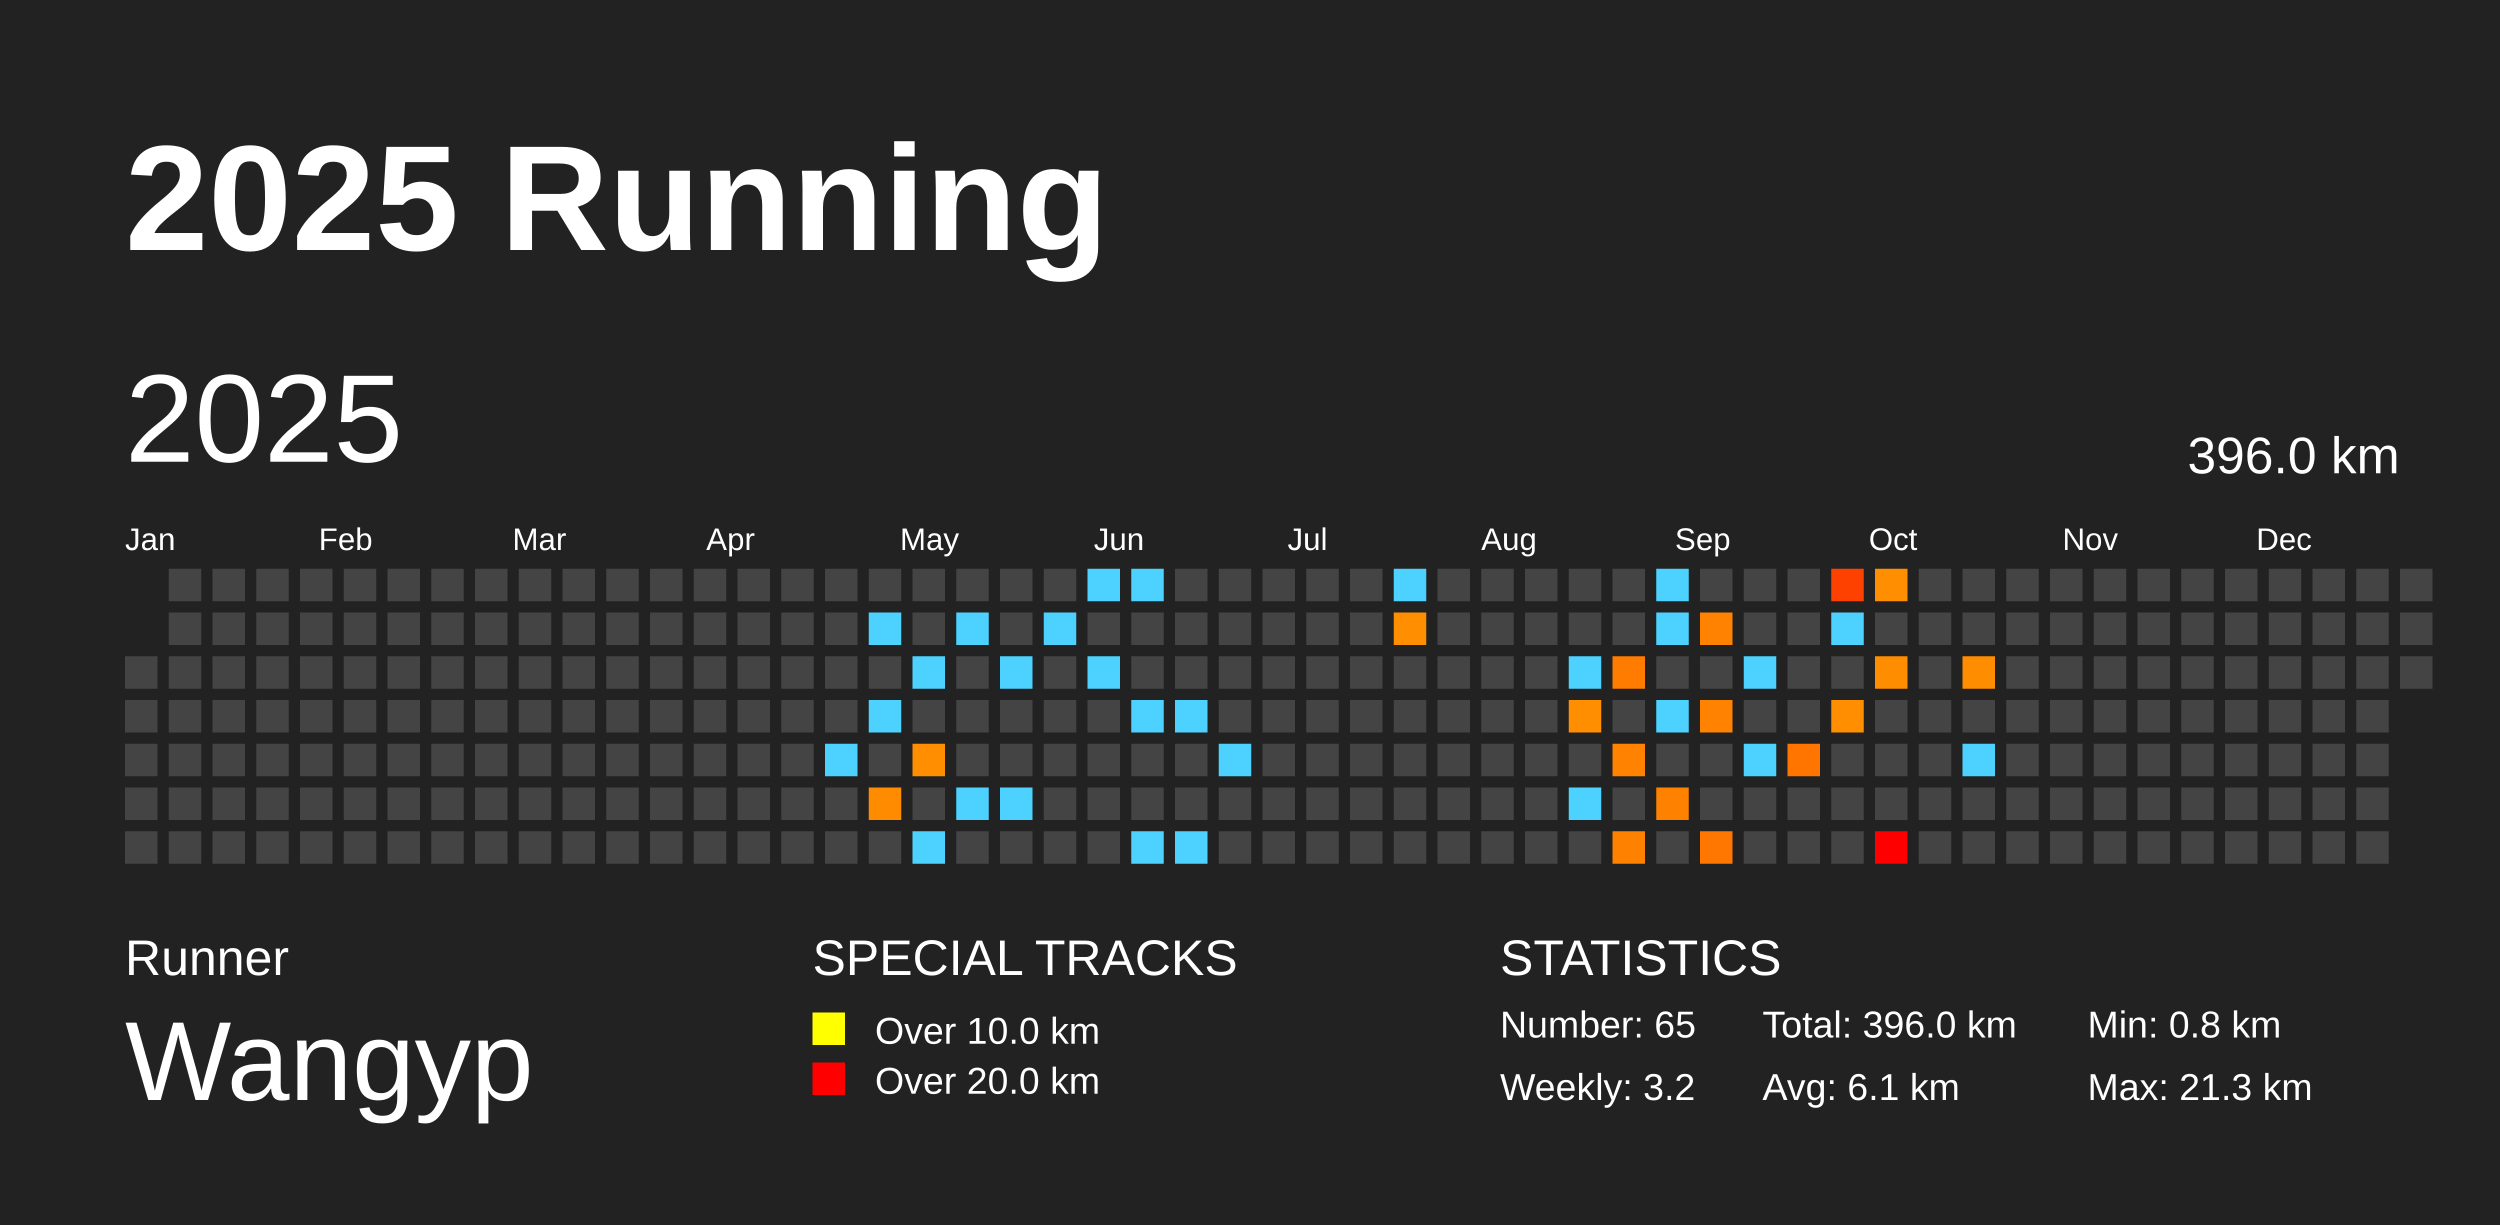
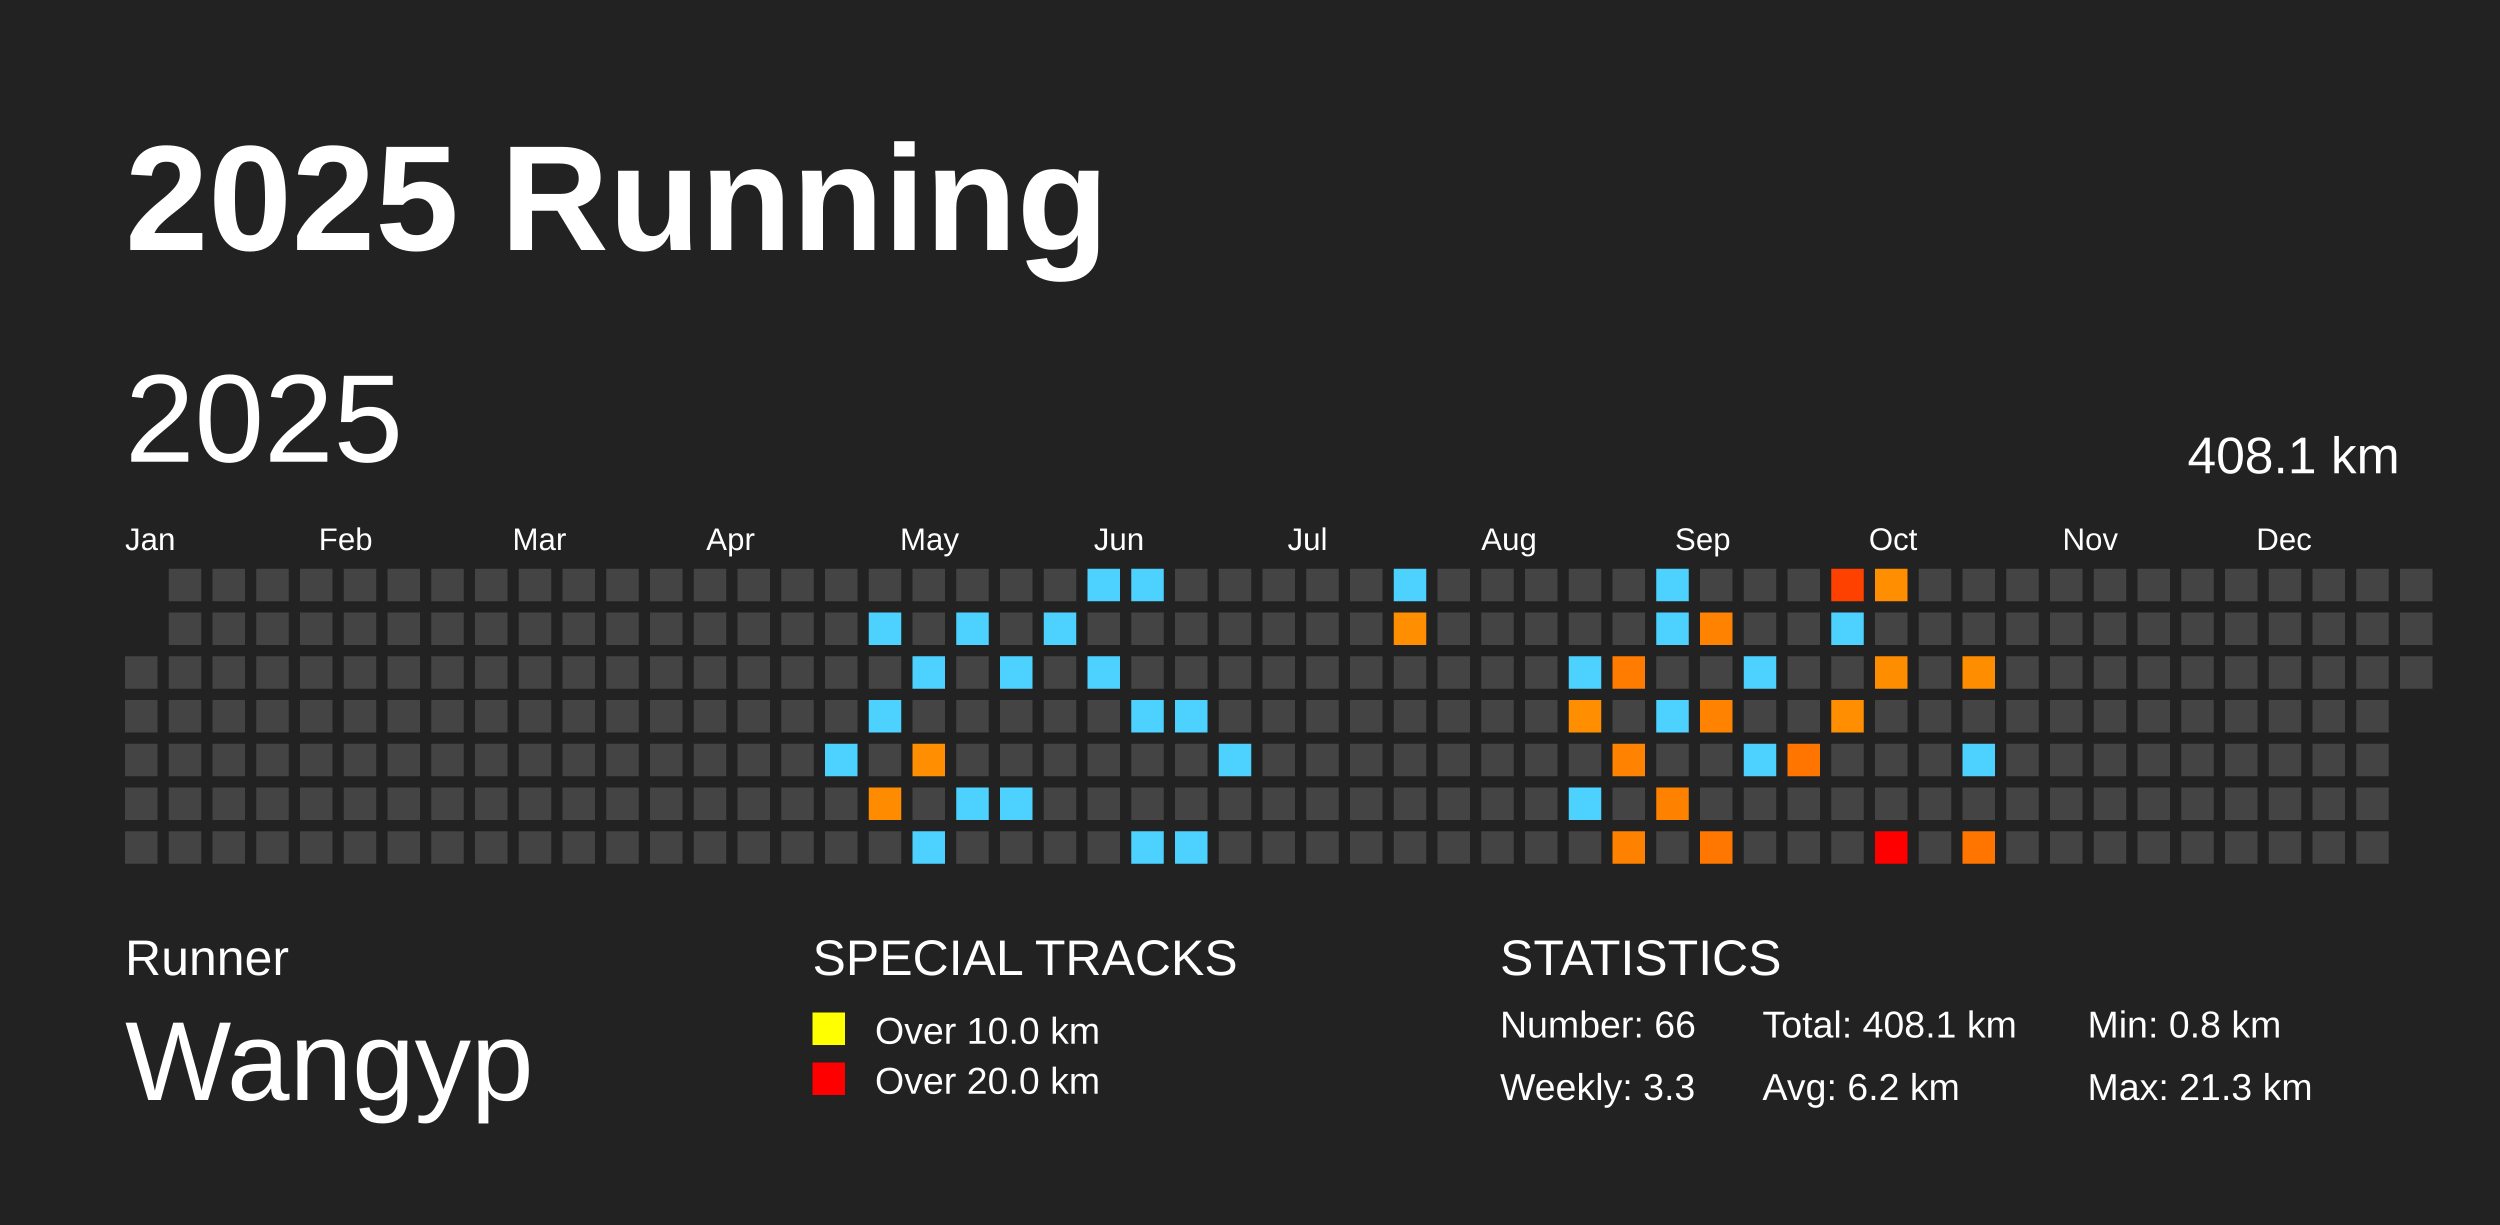
<svg xmlns="http://www.w3.org/2000/svg" baseProfile="full" height="98mm" version="1.1" viewBox="0,0,200,98" width="200mm">
  <defs />
  <rect fill="#222222" height="98" width="200" x="0" y="0" />
  <text fill="#FFFFFF" style="font-size:12px; font-family:Arial; font-weight:bold;" x="10" y="20">2025 Running</text>
  <text fill="#FFFFFF" style="font-size:4px; font-family:Arial" x="10" y="78">Runner</text>
  <text fill="#FFFFFF" style="font-size:9px; font-family:Arial" x="10" y="88">Wangyp</text>
  <text fill="#FFFFFF" style="font-size:4px; font-family:Arial" x="65" y="78">SPECIAL TRACKS</text>
  <rect fill="yellow" height="2.6" width="2.6" x="65" y="81" />
  <text fill="#FFFFFF" style="font-size:3px; font-family:Arial" x="70" y="83.5">Over 10.0 km</text>
  <rect fill="red" height="2.6" width="2.6" x="65" y="85" />
  <text fill="#FFFFFF" style="font-size:3px; font-family:Arial" x="70" y="87.5">Over 20.0 km</text>
  <text fill="#FFFFFF" style="font-size:4px; font-family:Arial" x="120" y="78">STATISTICS</text>
-   <text fill="#FFFFFF" style="font-size:3px; font-family:Arial" x="120" y="83">Number: 65</text>
-   <text fill="#FFFFFF" style="font-size:3px; font-family:Arial" x="120" y="88">Weekly: 3.2</text>
-   <text fill="#FFFFFF" style="font-size:3px; font-family:Arial" x="141" y="83">Total: 396.0 km</text>
-   <text fill="#FFFFFF" style="font-size:3px; font-family:Arial" x="141" y="88">Avg: 6.1 km</text>
+   <text fill="#FFFFFF" style="font-size:3px; font-family:Arial" x="120" y="83">Number: 66</text>
+   <text fill="#FFFFFF" style="font-size:3px; font-family:Arial" x="120" y="88">Weekly: 3.3</text>
+   <text fill="#FFFFFF" style="font-size:3px; font-family:Arial" x="141" y="83">Total: 408.1 km</text>
+   <text fill="#FFFFFF" style="font-size:3px; font-family:Arial" x="141" y="88">Avg: 6.2 km</text>
  <text fill="#FFFFFF" style="font-size:3px; font-family:Arial" x="167" y="83">Min: 0.8 km</text>
  <text fill="#FFFFFF" style="font-size:3px; font-family:Arial" x="167" y="88">Max: 21.3 km</text>
  <text dominant-baseline="hanging" fill="#FFFFFF" style="font-size:10.0px; font-family:Arial;" x="10" y="30">2025</text>
-   <text dominant-baseline="hanging" fill="#FFFFFF" style="font-size:4.125px; font-family:Arial;" x="175" y="35">396.0 km</text>
+   <text dominant-baseline="hanging" fill="#FFFFFF" style="font-size:4.125px; font-family:Arial;" x="175" y="35">408.1 km</text>
  <text fill="#FFFFFF" style="font-size:2.5px; font-family:Arial" x="10.0" y="44">Jan</text>
  <text fill="#FFFFFF" style="font-size:2.5px; font-family:Arial" x="25.5" y="44">Feb</text>
  <text fill="#FFFFFF" style="font-size:2.5px; font-family:Arial" x="41.0" y="44">Mar</text>
  <text fill="#FFFFFF" style="font-size:2.5px; font-family:Arial" x="56.5" y="44">Apr</text>
  <text fill="#FFFFFF" style="font-size:2.5px; font-family:Arial" x="72.0" y="44">May</text>
  <text fill="#FFFFFF" style="font-size:2.5px; font-family:Arial" x="87.5" y="44">Jun</text>
  <text fill="#FFFFFF" style="font-size:2.5px; font-family:Arial" x="103.0" y="44">Jul</text>
  <text fill="#FFFFFF" style="font-size:2.5px; font-family:Arial" x="118.5" y="44">Aug</text>
  <text fill="#FFFFFF" style="font-size:2.5px; font-family:Arial" x="134.0" y="44">Sep</text>
  <text fill="#FFFFFF" style="font-size:2.5px; font-family:Arial" x="149.5" y="44">Oct</text>
  <text fill="#FFFFFF" style="font-size:2.5px; font-family:Arial" x="165.0" y="44">Nov</text>
  <text fill="#FFFFFF" style="font-size:2.5px; font-family:Arial" x="180.5" y="44">Dec</text>
  <rect fill="#444444" height="2.6" width="2.6" x="10.0" y="52.5" />
  <rect fill="#444444" height="2.6" width="2.6" x="10.0" y="56.0" />
  <rect fill="#444444" height="2.6" width="2.6" x="10.0" y="59.5" />
  <rect fill="#444444" height="2.6" width="2.6" x="10.0" y="63.0" />
  <rect fill="#444444" height="2.6" width="2.6" x="10.0" y="66.5" />
  <rect fill="#444444" height="2.6" width="2.6" x="13.5" y="45.5" />
  <rect fill="#444444" height="2.6" width="2.6" x="13.5" y="49.0" />
  <rect fill="#444444" height="2.6" width="2.6" x="13.5" y="52.5" />
  <rect fill="#444444" height="2.6" width="2.6" x="13.5" y="56.0" />
  <rect fill="#444444" height="2.6" width="2.6" x="13.5" y="59.5" />
  <rect fill="#444444" height="2.6" width="2.6" x="13.5" y="63.0" />
  <rect fill="#444444" height="2.6" width="2.6" x="13.5" y="66.5" />
  <rect fill="#444444" height="2.6" width="2.6" x="17.0" y="45.5" />
  <rect fill="#444444" height="2.6" width="2.6" x="17.0" y="49.0" />
  <rect fill="#444444" height="2.6" width="2.6" x="17.0" y="52.5" />
  <rect fill="#444444" height="2.6" width="2.6" x="17.0" y="56.0" />
  <rect fill="#444444" height="2.6" width="2.6" x="17.0" y="59.5" />
  <rect fill="#444444" height="2.6" width="2.6" x="17.0" y="63.0" />
  <rect fill="#444444" height="2.6" width="2.6" x="17.0" y="66.5" />
  <rect fill="#444444" height="2.6" width="2.6" x="20.5" y="45.5" />
  <rect fill="#444444" height="2.6" width="2.6" x="20.5" y="49.0" />
  <rect fill="#444444" height="2.6" width="2.6" x="20.5" y="52.5" />
  <rect fill="#444444" height="2.6" width="2.6" x="20.5" y="56.0" />
  <rect fill="#444444" height="2.6" width="2.6" x="20.5" y="59.5" />
  <rect fill="#444444" height="2.6" width="2.6" x="20.5" y="63.0" />
  <rect fill="#444444" height="2.6" width="2.6" x="20.5" y="66.5" />
  <rect fill="#444444" height="2.6" width="2.6" x="24.0" y="45.5" />
  <rect fill="#444444" height="2.6" width="2.6" x="24.0" y="49.0" />
  <rect fill="#444444" height="2.6" width="2.6" x="24.0" y="52.5" />
  <rect fill="#444444" height="2.6" width="2.6" x="24.0" y="56.0" />
  <rect fill="#444444" height="2.6" width="2.6" x="24.0" y="59.5" />
  <rect fill="#444444" height="2.6" width="2.6" x="24.0" y="63.0" />
  <rect fill="#444444" height="2.6" width="2.6" x="24.0" y="66.5" />
  <rect fill="#444444" height="2.6" width="2.6" x="27.5" y="45.5" />
  <rect fill="#444444" height="2.6" width="2.6" x="27.5" y="49.0" />
  <rect fill="#444444" height="2.6" width="2.6" x="27.5" y="52.5" />
  <rect fill="#444444" height="2.6" width="2.6" x="27.5" y="56.0" />
  <rect fill="#444444" height="2.6" width="2.6" x="27.5" y="59.5" />
  <rect fill="#444444" height="2.6" width="2.6" x="27.5" y="63.0" />
  <rect fill="#444444" height="2.6" width="2.6" x="27.5" y="66.5" />
  <rect fill="#444444" height="2.6" width="2.6" x="31.0" y="45.5" />
  <rect fill="#444444" height="2.6" width="2.6" x="31.0" y="49.0" />
  <rect fill="#444444" height="2.6" width="2.6" x="31.0" y="52.5" />
  <rect fill="#444444" height="2.6" width="2.6" x="31.0" y="56.0" />
  <rect fill="#444444" height="2.6" width="2.6" x="31.0" y="59.5" />
  <rect fill="#444444" height="2.6" width="2.6" x="31.0" y="63.0" />
  <rect fill="#444444" height="2.6" width="2.6" x="31.0" y="66.5" />
  <rect fill="#444444" height="2.6" width="2.6" x="34.5" y="45.5" />
  <rect fill="#444444" height="2.6" width="2.6" x="34.5" y="49.0" />
  <rect fill="#444444" height="2.6" width="2.6" x="34.5" y="52.5" />
  <rect fill="#444444" height="2.6" width="2.6" x="34.5" y="56.0" />
  <rect fill="#444444" height="2.6" width="2.6" x="34.5" y="59.5" />
  <rect fill="#444444" height="2.6" width="2.6" x="34.5" y="63.0" />
  <rect fill="#444444" height="2.6" width="2.6" x="34.5" y="66.5" />
  <rect fill="#444444" height="2.6" width="2.6" x="38.0" y="45.5" />
  <rect fill="#444444" height="2.6" width="2.6" x="38.0" y="49.0" />
  <rect fill="#444444" height="2.6" width="2.6" x="38.0" y="52.5" />
  <rect fill="#444444" height="2.6" width="2.6" x="38.0" y="56.0" />
  <rect fill="#444444" height="2.6" width="2.6" x="38.0" y="59.5" />
  <rect fill="#444444" height="2.6" width="2.6" x="38.0" y="63.0" />
  <rect fill="#444444" height="2.6" width="2.6" x="38.0" y="66.5" />
  <rect fill="#444444" height="2.6" width="2.6" x="41.5" y="45.5" />
  <rect fill="#444444" height="2.6" width="2.6" x="41.5" y="49.0" />
  <rect fill="#444444" height="2.6" width="2.6" x="41.5" y="52.5" />
  <rect fill="#444444" height="2.6" width="2.6" x="41.5" y="56.0" />
  <rect fill="#444444" height="2.6" width="2.6" x="41.5" y="59.5" />
  <rect fill="#444444" height="2.6" width="2.6" x="41.5" y="63.0" />
  <rect fill="#444444" height="2.6" width="2.6" x="41.5" y="66.5" />
  <rect fill="#444444" height="2.6" width="2.6" x="45.0" y="45.5" />
  <rect fill="#444444" height="2.6" width="2.6" x="45.0" y="49.0" />
  <rect fill="#444444" height="2.6" width="2.6" x="45.0" y="52.5" />
  <rect fill="#444444" height="2.6" width="2.6" x="45.0" y="56.0" />
  <rect fill="#444444" height="2.6" width="2.6" x="45.0" y="59.5" />
  <rect fill="#444444" height="2.6" width="2.6" x="45.0" y="63.0" />
  <rect fill="#444444" height="2.6" width="2.6" x="45.0" y="66.5" />
  <rect fill="#444444" height="2.6" width="2.6" x="48.5" y="45.5" />
  <rect fill="#444444" height="2.6" width="2.6" x="48.5" y="49.0" />
  <rect fill="#444444" height="2.6" width="2.6" x="48.5" y="52.5" />
  <rect fill="#444444" height="2.6" width="2.6" x="48.5" y="56.0" />
  <rect fill="#444444" height="2.6" width="2.6" x="48.5" y="59.5" />
  <rect fill="#444444" height="2.6" width="2.6" x="48.5" y="63.0" />
  <rect fill="#444444" height="2.6" width="2.6" x="48.5" y="66.5" />
  <rect fill="#444444" height="2.6" width="2.6" x="52.0" y="45.5" />
  <rect fill="#444444" height="2.6" width="2.6" x="52.0" y="49.0" />
  <rect fill="#444444" height="2.6" width="2.6" x="52.0" y="52.5" />
  <rect fill="#444444" height="2.6" width="2.6" x="52.0" y="56.0" />
  <rect fill="#444444" height="2.6" width="2.6" x="52.0" y="59.5" />
  <rect fill="#444444" height="2.6" width="2.6" x="52.0" y="63.0" />
  <rect fill="#444444" height="2.6" width="2.6" x="52.0" y="66.5" />
  <rect fill="#444444" height="2.6" width="2.6" x="55.5" y="45.5" />
  <rect fill="#444444" height="2.6" width="2.6" x="55.5" y="49.0" />
  <rect fill="#444444" height="2.6" width="2.6" x="55.5" y="52.5" />
  <rect fill="#444444" height="2.6" width="2.6" x="55.5" y="56.0" />
  <rect fill="#444444" height="2.6" width="2.6" x="55.5" y="59.5" />
  <rect fill="#444444" height="2.6" width="2.6" x="55.5" y="63.0" />
  <rect fill="#444444" height="2.6" width="2.6" x="55.5" y="66.5" />
  <rect fill="#444444" height="2.6" width="2.6" x="59.0" y="45.5" />
  <rect fill="#444444" height="2.6" width="2.6" x="59.0" y="49.0" />
  <rect fill="#444444" height="2.6" width="2.6" x="59.0" y="52.5" />
  <rect fill="#444444" height="2.6" width="2.6" x="59.0" y="56.0" />
  <rect fill="#444444" height="2.6" width="2.6" x="59.0" y="59.5" />
  <rect fill="#444444" height="2.6" width="2.6" x="59.0" y="63.0" />
  <rect fill="#444444" height="2.6" width="2.6" x="59.0" y="66.5" />
  <rect fill="#444444" height="2.6" width="2.6" x="62.5" y="45.5" />
  <rect fill="#444444" height="2.6" width="2.6" x="62.5" y="49.0" />
  <rect fill="#444444" height="2.6" width="2.6" x="62.5" y="52.5" />
  <rect fill="#444444" height="2.6" width="2.6" x="62.5" y="56.0" />
  <rect fill="#444444" height="2.6" width="2.6" x="62.5" y="59.5" />
  <rect fill="#444444" height="2.6" width="2.6" x="62.5" y="63.0" />
  <rect fill="#444444" height="2.6" width="2.6" x="62.5" y="66.5" />
  <rect fill="#444444" height="2.6" width="2.6" x="66.0" y="45.5" />
  <rect fill="#444444" height="2.6" width="2.6" x="66.0" y="49.0" />
  <rect fill="#444444" height="2.6" width="2.6" x="66.0" y="52.5" />
  <rect fill="#444444" height="2.6" width="2.6" x="66.0" y="56.0" />
  <rect fill="#4dd2ff" height="2.6" width="2.6" x="66.0" y="59.5" />
  <rect fill="#444444" height="2.6" width="2.6" x="66.0" y="63.0" />
  <rect fill="#444444" height="2.6" width="2.6" x="66.0" y="66.5" />
  <rect fill="#444444" height="2.6" width="2.6" x="69.5" y="45.5" />
  <rect fill="#4dd2ff" height="2.6" width="2.6" x="69.5" y="49.0" />
  <rect fill="#444444" height="2.6" width="2.6" x="69.5" y="52.5" />
  <rect fill="#4dd2ff" height="2.6" width="2.6" x="69.5" y="56.0" />
  <rect fill="#444444" height="2.6" width="2.6" x="69.5" y="59.5" />
  <rect fill="#ff8c00" height="2.6" width="2.6" x="69.5" y="63.0" />
  <rect fill="#444444" height="2.6" width="2.6" x="69.5" y="66.5" />
  <rect fill="#444444" height="2.6" width="2.6" x="73.0" y="45.5" />
  <rect fill="#444444" height="2.6" width="2.6" x="73.0" y="49.0" />
  <rect fill="#4dd2ff" height="2.6" width="2.6" x="73.0" y="52.5" />
  <rect fill="#444444" height="2.6" width="2.6" x="73.0" y="56.0" />
  <rect fill="#ff8e00" height="2.6" width="2.6" x="73.0" y="59.5" />
  <rect fill="#444444" height="2.6" width="2.6" x="73.0" y="63.0" />
  <rect fill="#4dd2ff" height="2.6" width="2.6" x="73.0" y="66.5" />
  <rect fill="#444444" height="2.6" width="2.6" x="76.5" y="45.5" />
  <rect fill="#4dd2ff" height="2.6" width="2.6" x="76.5" y="49.0" />
  <rect fill="#444444" height="2.6" width="2.6" x="76.5" y="52.5" />
  <rect fill="#444444" height="2.6" width="2.6" x="76.5" y="56.0" />
  <rect fill="#444444" height="2.6" width="2.6" x="76.5" y="59.5" />
  <rect fill="#4dd2ff" height="2.6" width="2.6" x="76.5" y="63.0" />
  <rect fill="#444444" height="2.6" width="2.6" x="76.5" y="66.5" />
  <rect fill="#444444" height="2.6" width="2.6" x="80.0" y="45.5" />
  <rect fill="#444444" height="2.6" width="2.6" x="80.0" y="49.0" />
  <rect fill="#4dd2ff" height="2.6" width="2.6" x="80.0" y="52.5" />
  <rect fill="#444444" height="2.6" width="2.6" x="80.0" y="56.0" />
  <rect fill="#444444" height="2.6" width="2.6" x="80.0" y="59.5" />
  <rect fill="#4dd2ff" height="2.6" width="2.6" x="80.0" y="63.0" />
  <rect fill="#444444" height="2.6" width="2.6" x="80.0" y="66.5" />
  <rect fill="#444444" height="2.6" width="2.6" x="83.5" y="45.5" />
  <rect fill="#4dd2ff" height="2.6" width="2.6" x="83.5" y="49.0" />
  <rect fill="#444444" height="2.6" width="2.6" x="83.5" y="52.5" />
  <rect fill="#444444" height="2.6" width="2.6" x="83.5" y="56.0" />
  <rect fill="#444444" height="2.6" width="2.6" x="83.5" y="59.5" />
  <rect fill="#444444" height="2.6" width="2.6" x="83.5" y="63.0" />
  <rect fill="#444444" height="2.6" width="2.6" x="83.5" y="66.5" />
  <rect fill="#4dd2ff" height="2.6" width="2.6" x="87.0" y="45.5" />
  <rect fill="#444444" height="2.6" width="2.6" x="87.0" y="49.0" />
  <rect fill="#4dd2ff" height="2.6" width="2.6" x="87.0" y="52.5" />
  <rect fill="#444444" height="2.6" width="2.6" x="87.0" y="56.0" />
  <rect fill="#444444" height="2.6" width="2.6" x="87.0" y="59.5" />
  <rect fill="#444444" height="2.6" width="2.6" x="87.0" y="63.0" />
  <rect fill="#444444" height="2.6" width="2.6" x="87.0" y="66.5" />
  <rect fill="#4dd2ff" height="2.6" width="2.6" x="90.5" y="45.5" />
  <rect fill="#444444" height="2.6" width="2.6" x="90.5" y="49.0" />
  <rect fill="#444444" height="2.6" width="2.6" x="90.5" y="52.5" />
  <rect fill="#4dd2ff" height="2.6" width="2.6" x="90.5" y="56.0" />
  <rect fill="#444444" height="2.6" width="2.6" x="90.5" y="59.5" />
  <rect fill="#444444" height="2.6" width="2.6" x="90.5" y="63.0" />
  <rect fill="#4dd2ff" height="2.6" width="2.6" x="90.5" y="66.5" />
  <rect fill="#444444" height="2.6" width="2.6" x="94.0" y="45.5" />
  <rect fill="#444444" height="2.6" width="2.6" x="94.0" y="49.0" />
  <rect fill="#444444" height="2.6" width="2.6" x="94.0" y="52.5" />
  <rect fill="#4dd2ff" height="2.6" width="2.6" x="94.0" y="56.0" />
  <rect fill="#444444" height="2.6" width="2.6" x="94.0" y="59.5" />
  <rect fill="#444444" height="2.6" width="2.6" x="94.0" y="63.0" />
  <rect fill="#4dd2ff" height="2.6" width="2.6" x="94.0" y="66.5" />
  <rect fill="#444444" height="2.6" width="2.6" x="97.5" y="45.5" />
  <rect fill="#444444" height="2.6" width="2.6" x="97.5" y="49.0" />
  <rect fill="#444444" height="2.6" width="2.6" x="97.5" y="52.5" />
  <rect fill="#444444" height="2.6" width="2.6" x="97.5" y="56.0" />
  <rect fill="#4dd2ff" height="2.6" width="2.6" x="97.5" y="59.5" />
  <rect fill="#444444" height="2.6" width="2.6" x="97.5" y="63.0" />
  <rect fill="#444444" height="2.6" width="2.6" x="97.5" y="66.5" />
  <rect fill="#444444" height="2.6" width="2.6" x="101.0" y="45.5" />
  <rect fill="#444444" height="2.6" width="2.6" x="101.0" y="49.0" />
  <rect fill="#444444" height="2.6" width="2.6" x="101.0" y="52.5" />
  <rect fill="#444444" height="2.6" width="2.6" x="101.0" y="56.0" />
  <rect fill="#444444" height="2.6" width="2.6" x="101.0" y="59.5" />
  <rect fill="#444444" height="2.6" width="2.6" x="101.0" y="63.0" />
  <rect fill="#444444" height="2.6" width="2.6" x="101.0" y="66.5" />
  <rect fill="#444444" height="2.6" width="2.6" x="104.5" y="45.5" />
  <rect fill="#444444" height="2.6" width="2.6" x="104.5" y="49.0" />
  <rect fill="#444444" height="2.6" width="2.6" x="104.5" y="52.5" />
  <rect fill="#444444" height="2.6" width="2.6" x="104.5" y="56.0" />
  <rect fill="#444444" height="2.6" width="2.6" x="104.5" y="59.5" />
  <rect fill="#444444" height="2.6" width="2.6" x="104.5" y="63.0" />
  <rect fill="#444444" height="2.6" width="2.6" x="104.5" y="66.5" />
  <rect fill="#444444" height="2.6" width="2.6" x="108.0" y="45.5" />
  <rect fill="#444444" height="2.6" width="2.6" x="108.0" y="49.0" />
  <rect fill="#444444" height="2.6" width="2.6" x="108.0" y="52.5" />
  <rect fill="#444444" height="2.6" width="2.6" x="108.0" y="56.0" />
  <rect fill="#444444" height="2.6" width="2.6" x="108.0" y="59.5" />
  <rect fill="#444444" height="2.6" width="2.6" x="108.0" y="63.0" />
  <rect fill="#444444" height="2.6" width="2.6" x="108.0" y="66.5" />
  <rect fill="#4dd2ff" height="2.6" width="2.6" x="111.5" y="45.5" />
  <rect fill="#ff8e00" height="2.6" width="2.6" x="111.5" y="49.0" />
  <rect fill="#444444" height="2.6" width="2.6" x="111.5" y="52.5" />
  <rect fill="#444444" height="2.6" width="2.6" x="111.5" y="56.0" />
  <rect fill="#444444" height="2.6" width="2.6" x="111.5" y="59.5" />
  <rect fill="#444444" height="2.6" width="2.6" x="111.5" y="63.0" />
  <rect fill="#444444" height="2.6" width="2.6" x="111.5" y="66.5" />
  <rect fill="#444444" height="2.6" width="2.6" x="115.0" y="45.5" />
  <rect fill="#444444" height="2.6" width="2.6" x="115.0" y="49.0" />
  <rect fill="#444444" height="2.6" width="2.6" x="115.0" y="52.5" />
  <rect fill="#444444" height="2.6" width="2.6" x="115.0" y="56.0" />
  <rect fill="#444444" height="2.6" width="2.6" x="115.0" y="59.5" />
  <rect fill="#444444" height="2.6" width="2.6" x="115.0" y="63.0" />
  <rect fill="#444444" height="2.6" width="2.6" x="115.0" y="66.5" />
  <rect fill="#444444" height="2.6" width="2.6" x="118.5" y="45.5" />
  <rect fill="#444444" height="2.6" width="2.6" x="118.5" y="49.0" />
  <rect fill="#444444" height="2.6" width="2.6" x="118.5" y="52.5" />
  <rect fill="#444444" height="2.6" width="2.6" x="118.5" y="56.0" />
  <rect fill="#444444" height="2.6" width="2.6" x="118.5" y="59.5" />
  <rect fill="#444444" height="2.6" width="2.6" x="118.5" y="63.0" />
  <rect fill="#444444" height="2.6" width="2.6" x="118.5" y="66.5" />
  <rect fill="#444444" height="2.6" width="2.6" x="122.0" y="45.5" />
  <rect fill="#444444" height="2.6" width="2.6" x="122.0" y="49.0" />
  <rect fill="#444444" height="2.6" width="2.6" x="122.0" y="52.5" />
  <rect fill="#444444" height="2.6" width="2.6" x="122.0" y="56.0" />
  <rect fill="#444444" height="2.6" width="2.6" x="122.0" y="59.5" />
  <rect fill="#444444" height="2.6" width="2.6" x="122.0" y="63.0" />
  <rect fill="#444444" height="2.6" width="2.6" x="122.0" y="66.5" />
  <rect fill="#444444" height="2.6" width="2.6" x="125.5" y="45.5" />
  <rect fill="#444444" height="2.6" width="2.6" x="125.5" y="49.0" />
  <rect fill="#4dd2ff" height="2.6" width="2.6" x="125.5" y="52.5" />
  <rect fill="#ff8e00" height="2.6" width="2.6" x="125.5" y="56.0" />
  <rect fill="#444444" height="2.6" width="2.6" x="125.5" y="59.5" />
  <rect fill="#4dd2ff" height="2.6" width="2.6" x="125.5" y="63.0" />
  <rect fill="#444444" height="2.6" width="2.6" x="125.5" y="66.5" />
  <rect fill="#444444" height="2.6" width="2.6" x="129.0" y="45.5" />
  <rect fill="#444444" height="2.6" width="2.6" x="129.0" y="49.0" />
  <rect fill="#ff7c00" height="2.6" width="2.6" x="129.0" y="52.5" />
  <rect fill="#444444" height="2.6" width="2.6" x="129.0" y="56.0" />
  <rect fill="#ff8200" height="2.6" width="2.6" x="129.0" y="59.5" />
  <rect fill="#444444" height="2.6" width="2.6" x="129.0" y="63.0" />
  <rect fill="#ff8100" height="2.6" width="2.6" x="129.0" y="66.5" />
  <rect fill="#4dd2ff" height="2.6" width="2.6" x="132.5" y="45.5" />
  <rect fill="#4dd2ff" height="2.6" width="2.6" x="132.5" y="49.0" />
  <rect fill="#444444" height="2.6" width="2.6" x="132.5" y="52.5" />
  <rect fill="#4dd2ff" height="2.6" width="2.6" x="132.5" y="56.0" />
  <rect fill="#444444" height="2.6" width="2.6" x="132.5" y="59.5" />
  <rect fill="#ff8100" height="2.6" width="2.6" x="132.5" y="63.0" />
  <rect fill="#444444" height="2.6" width="2.6" x="132.5" y="66.5" />
  <rect fill="#444444" height="2.6" width="2.6" x="136.0" y="45.5" />
  <rect fill="#ff8200" height="2.6" width="2.6" x="136.0" y="49.0" />
  <rect fill="#444444" height="2.6" width="2.6" x="136.0" y="52.5" />
  <rect fill="#ff8200" height="2.6" width="2.6" x="136.0" y="56.0" />
  <rect fill="#444444" height="2.6" width="2.6" x="136.0" y="59.5" />
  <rect fill="#444444" height="2.6" width="2.6" x="136.0" y="63.0" />
  <rect fill="#ff7600" height="2.6" width="2.6" x="136.0" y="66.5" />
  <rect fill="#444444" height="2.6" width="2.6" x="139.5" y="45.5" />
  <rect fill="#444444" height="2.6" width="2.6" x="139.5" y="49.0" />
  <rect fill="#4dd2ff" height="2.6" width="2.6" x="139.5" y="52.5" />
  <rect fill="#444444" height="2.6" width="2.6" x="139.5" y="56.0" />
  <rect fill="#4dd2ff" height="2.6" width="2.6" x="139.5" y="59.5" />
  <rect fill="#444444" height="2.6" width="2.6" x="139.5" y="63.0" />
  <rect fill="#444444" height="2.6" width="2.6" x="139.5" y="66.5" />
  <rect fill="#444444" height="2.6" width="2.6" x="143.0" y="45.5" />
  <rect fill="#444444" height="2.6" width="2.6" x="143.0" y="49.0" />
  <rect fill="#444444" height="2.6" width="2.6" x="143.0" y="52.5" />
  <rect fill="#444444" height="2.6" width="2.6" x="143.0" y="56.0" />
  <rect fill="#ff7500" height="2.6" width="2.6" x="143.0" y="59.5" />
  <rect fill="#444444" height="2.6" width="2.6" x="143.0" y="63.0" />
  <rect fill="#444444" height="2.6" width="2.6" x="143.0" y="66.5" />
  <rect fill="#ff4100" height="2.6" width="2.6" x="146.5" y="45.5" />
  <rect fill="#4dd2ff" height="2.6" width="2.6" x="146.5" y="49.0" />
  <rect fill="#444444" height="2.6" width="2.6" x="146.5" y="52.5" />
  <rect fill="#ff8e00" height="2.6" width="2.6" x="146.5" y="56.0" />
  <rect fill="#444444" height="2.6" width="2.6" x="146.5" y="59.5" />
  <rect fill="#444444" height="2.6" width="2.6" x="146.5" y="63.0" />
  <rect fill="#444444" height="2.6" width="2.6" x="146.5" y="66.5" />
  <rect fill="#ff8e00" height="2.6" width="2.6" x="150.0" y="45.5" />
  <rect fill="#444444" height="2.6" width="2.6" x="150.0" y="49.0" />
  <rect fill="#ff8d00" height="2.6" width="2.6" x="150.0" y="52.5" />
  <rect fill="#444444" height="2.6" width="2.6" x="150.0" y="56.0" />
  <rect fill="#444444" height="2.6" width="2.6" x="150.0" y="59.5" />
  <rect fill="#444444" height="2.6" width="2.6" x="150.0" y="63.0" />
  <rect fill="red" height="2.6" width="2.6" x="150.0" y="66.5" />
  <rect fill="#444444" height="2.6" width="2.6" x="153.5" y="45.5" />
  <rect fill="#444444" height="2.6" width="2.6" x="153.5" y="49.0" />
  <rect fill="#444444" height="2.6" width="2.6" x="153.5" y="52.5" />
  <rect fill="#444444" height="2.6" width="2.6" x="153.5" y="56.0" />
  <rect fill="#444444" height="2.6" width="2.6" x="153.5" y="59.5" />
  <rect fill="#444444" height="2.6" width="2.6" x="153.5" y="63.0" />
  <rect fill="#444444" height="2.6" width="2.6" x="153.5" y="66.5" />
  <rect fill="#444444" height="2.6" width="2.6" x="157.0" y="45.5" />
  <rect fill="#444444" height="2.6" width="2.6" x="157.0" y="49.0" />
  <rect fill="#ff8d00" height="2.6" width="2.6" x="157.0" y="52.5" />
  <rect fill="#444444" height="2.6" width="2.6" x="157.0" y="56.0" />
  <rect fill="#4dd2ff" height="2.6" width="2.6" x="157.0" y="59.5" />
  <rect fill="#444444" height="2.6" width="2.6" x="157.0" y="63.0" />
-   <rect fill="#444444" height="2.6" width="2.6" x="157.0" y="66.5" />
+   <rect fill="#ff7500" height="2.6" width="2.6" x="157.0" y="66.5" />
  <rect fill="#444444" height="2.6" width="2.6" x="160.5" y="45.5" />
  <rect fill="#444444" height="2.6" width="2.6" x="160.5" y="49.0" />
  <rect fill="#444444" height="2.6" width="2.6" x="160.5" y="52.5" />
  <rect fill="#444444" height="2.6" width="2.6" x="160.5" y="56.0" />
  <rect fill="#444444" height="2.6" width="2.6" x="160.5" y="59.5" />
  <rect fill="#444444" height="2.6" width="2.6" x="160.5" y="63.0" />
  <rect fill="#444444" height="2.6" width="2.6" x="160.5" y="66.5" />
  <rect fill="#444444" height="2.6" width="2.6" x="164.0" y="45.5" />
  <rect fill="#444444" height="2.6" width="2.6" x="164.0" y="49.0" />
  <rect fill="#444444" height="2.6" width="2.6" x="164.0" y="52.5" />
  <rect fill="#444444" height="2.6" width="2.6" x="164.0" y="56.0" />
  <rect fill="#444444" height="2.6" width="2.6" x="164.0" y="59.5" />
  <rect fill="#444444" height="2.6" width="2.6" x="164.0" y="63.0" />
  <rect fill="#444444" height="2.6" width="2.6" x="164.0" y="66.5" />
  <rect fill="#444444" height="2.6" width="2.6" x="167.5" y="45.5" />
  <rect fill="#444444" height="2.6" width="2.6" x="167.5" y="49.0" />
  <rect fill="#444444" height="2.6" width="2.6" x="167.5" y="52.5" />
  <rect fill="#444444" height="2.6" width="2.6" x="167.5" y="56.0" />
  <rect fill="#444444" height="2.6" width="2.6" x="167.5" y="59.5" />
  <rect fill="#444444" height="2.6" width="2.6" x="167.5" y="63.0" />
  <rect fill="#444444" height="2.6" width="2.6" x="167.5" y="66.5" />
  <rect fill="#444444" height="2.6" width="2.6" x="171.0" y="45.5" />
  <rect fill="#444444" height="2.6" width="2.6" x="171.0" y="49.0" />
  <rect fill="#444444" height="2.6" width="2.6" x="171.0" y="52.5" />
  <rect fill="#444444" height="2.6" width="2.6" x="171.0" y="56.0" />
  <rect fill="#444444" height="2.6" width="2.6" x="171.0" y="59.5" />
  <rect fill="#444444" height="2.6" width="2.6" x="171.0" y="63.0" />
  <rect fill="#444444" height="2.6" width="2.6" x="171.0" y="66.5" />
  <rect fill="#444444" height="2.6" width="2.6" x="174.5" y="45.5" />
  <rect fill="#444444" height="2.6" width="2.6" x="174.5" y="49.0" />
  <rect fill="#444444" height="2.6" width="2.6" x="174.5" y="52.5" />
  <rect fill="#444444" height="2.6" width="2.6" x="174.5" y="56.0" />
  <rect fill="#444444" height="2.6" width="2.6" x="174.5" y="59.5" />
  <rect fill="#444444" height="2.6" width="2.6" x="174.5" y="63.0" />
  <rect fill="#444444" height="2.6" width="2.6" x="174.5" y="66.5" />
  <rect fill="#444444" height="2.6" width="2.6" x="178.0" y="45.5" />
  <rect fill="#444444" height="2.6" width="2.6" x="178.0" y="49.0" />
  <rect fill="#444444" height="2.6" width="2.6" x="178.0" y="52.5" />
  <rect fill="#444444" height="2.6" width="2.6" x="178.0" y="56.0" />
  <rect fill="#444444" height="2.6" width="2.6" x="178.0" y="59.5" />
  <rect fill="#444444" height="2.6" width="2.6" x="178.0" y="63.0" />
  <rect fill="#444444" height="2.6" width="2.6" x="178.0" y="66.5" />
  <rect fill="#444444" height="2.6" width="2.6" x="181.5" y="45.5" />
  <rect fill="#444444" height="2.6" width="2.6" x="181.5" y="49.0" />
  <rect fill="#444444" height="2.6" width="2.6" x="181.5" y="52.5" />
  <rect fill="#444444" height="2.6" width="2.6" x="181.5" y="56.0" />
  <rect fill="#444444" height="2.6" width="2.6" x="181.5" y="59.5" />
  <rect fill="#444444" height="2.6" width="2.6" x="181.5" y="63.0" />
  <rect fill="#444444" height="2.6" width="2.6" x="181.5" y="66.5" />
  <rect fill="#444444" height="2.6" width="2.6" x="185.0" y="45.5" />
  <rect fill="#444444" height="2.6" width="2.6" x="185.0" y="49.0" />
  <rect fill="#444444" height="2.6" width="2.6" x="185.0" y="52.5" />
  <rect fill="#444444" height="2.6" width="2.6" x="185.0" y="56.0" />
  <rect fill="#444444" height="2.6" width="2.6" x="185.0" y="59.5" />
  <rect fill="#444444" height="2.6" width="2.6" x="185.0" y="63.0" />
  <rect fill="#444444" height="2.6" width="2.6" x="185.0" y="66.5" />
  <rect fill="#444444" height="2.6" width="2.6" x="188.5" y="45.5" />
  <rect fill="#444444" height="2.6" width="2.6" x="188.5" y="49.0" />
  <rect fill="#444444" height="2.6" width="2.6" x="188.5" y="52.5" />
  <rect fill="#444444" height="2.6" width="2.6" x="188.5" y="56.0" />
  <rect fill="#444444" height="2.6" width="2.6" x="188.5" y="59.5" />
  <rect fill="#444444" height="2.6" width="2.6" x="188.5" y="63.0" />
  <rect fill="#444444" height="2.6" width="2.6" x="188.5" y="66.5" />
  <rect fill="#444444" height="2.6" width="2.6" x="192.0" y="45.5" />
  <rect fill="#444444" height="2.6" width="2.6" x="192.0" y="49.0" />
  <rect fill="#444444" height="2.6" width="2.6" x="192.0" y="52.5" />
</svg>
